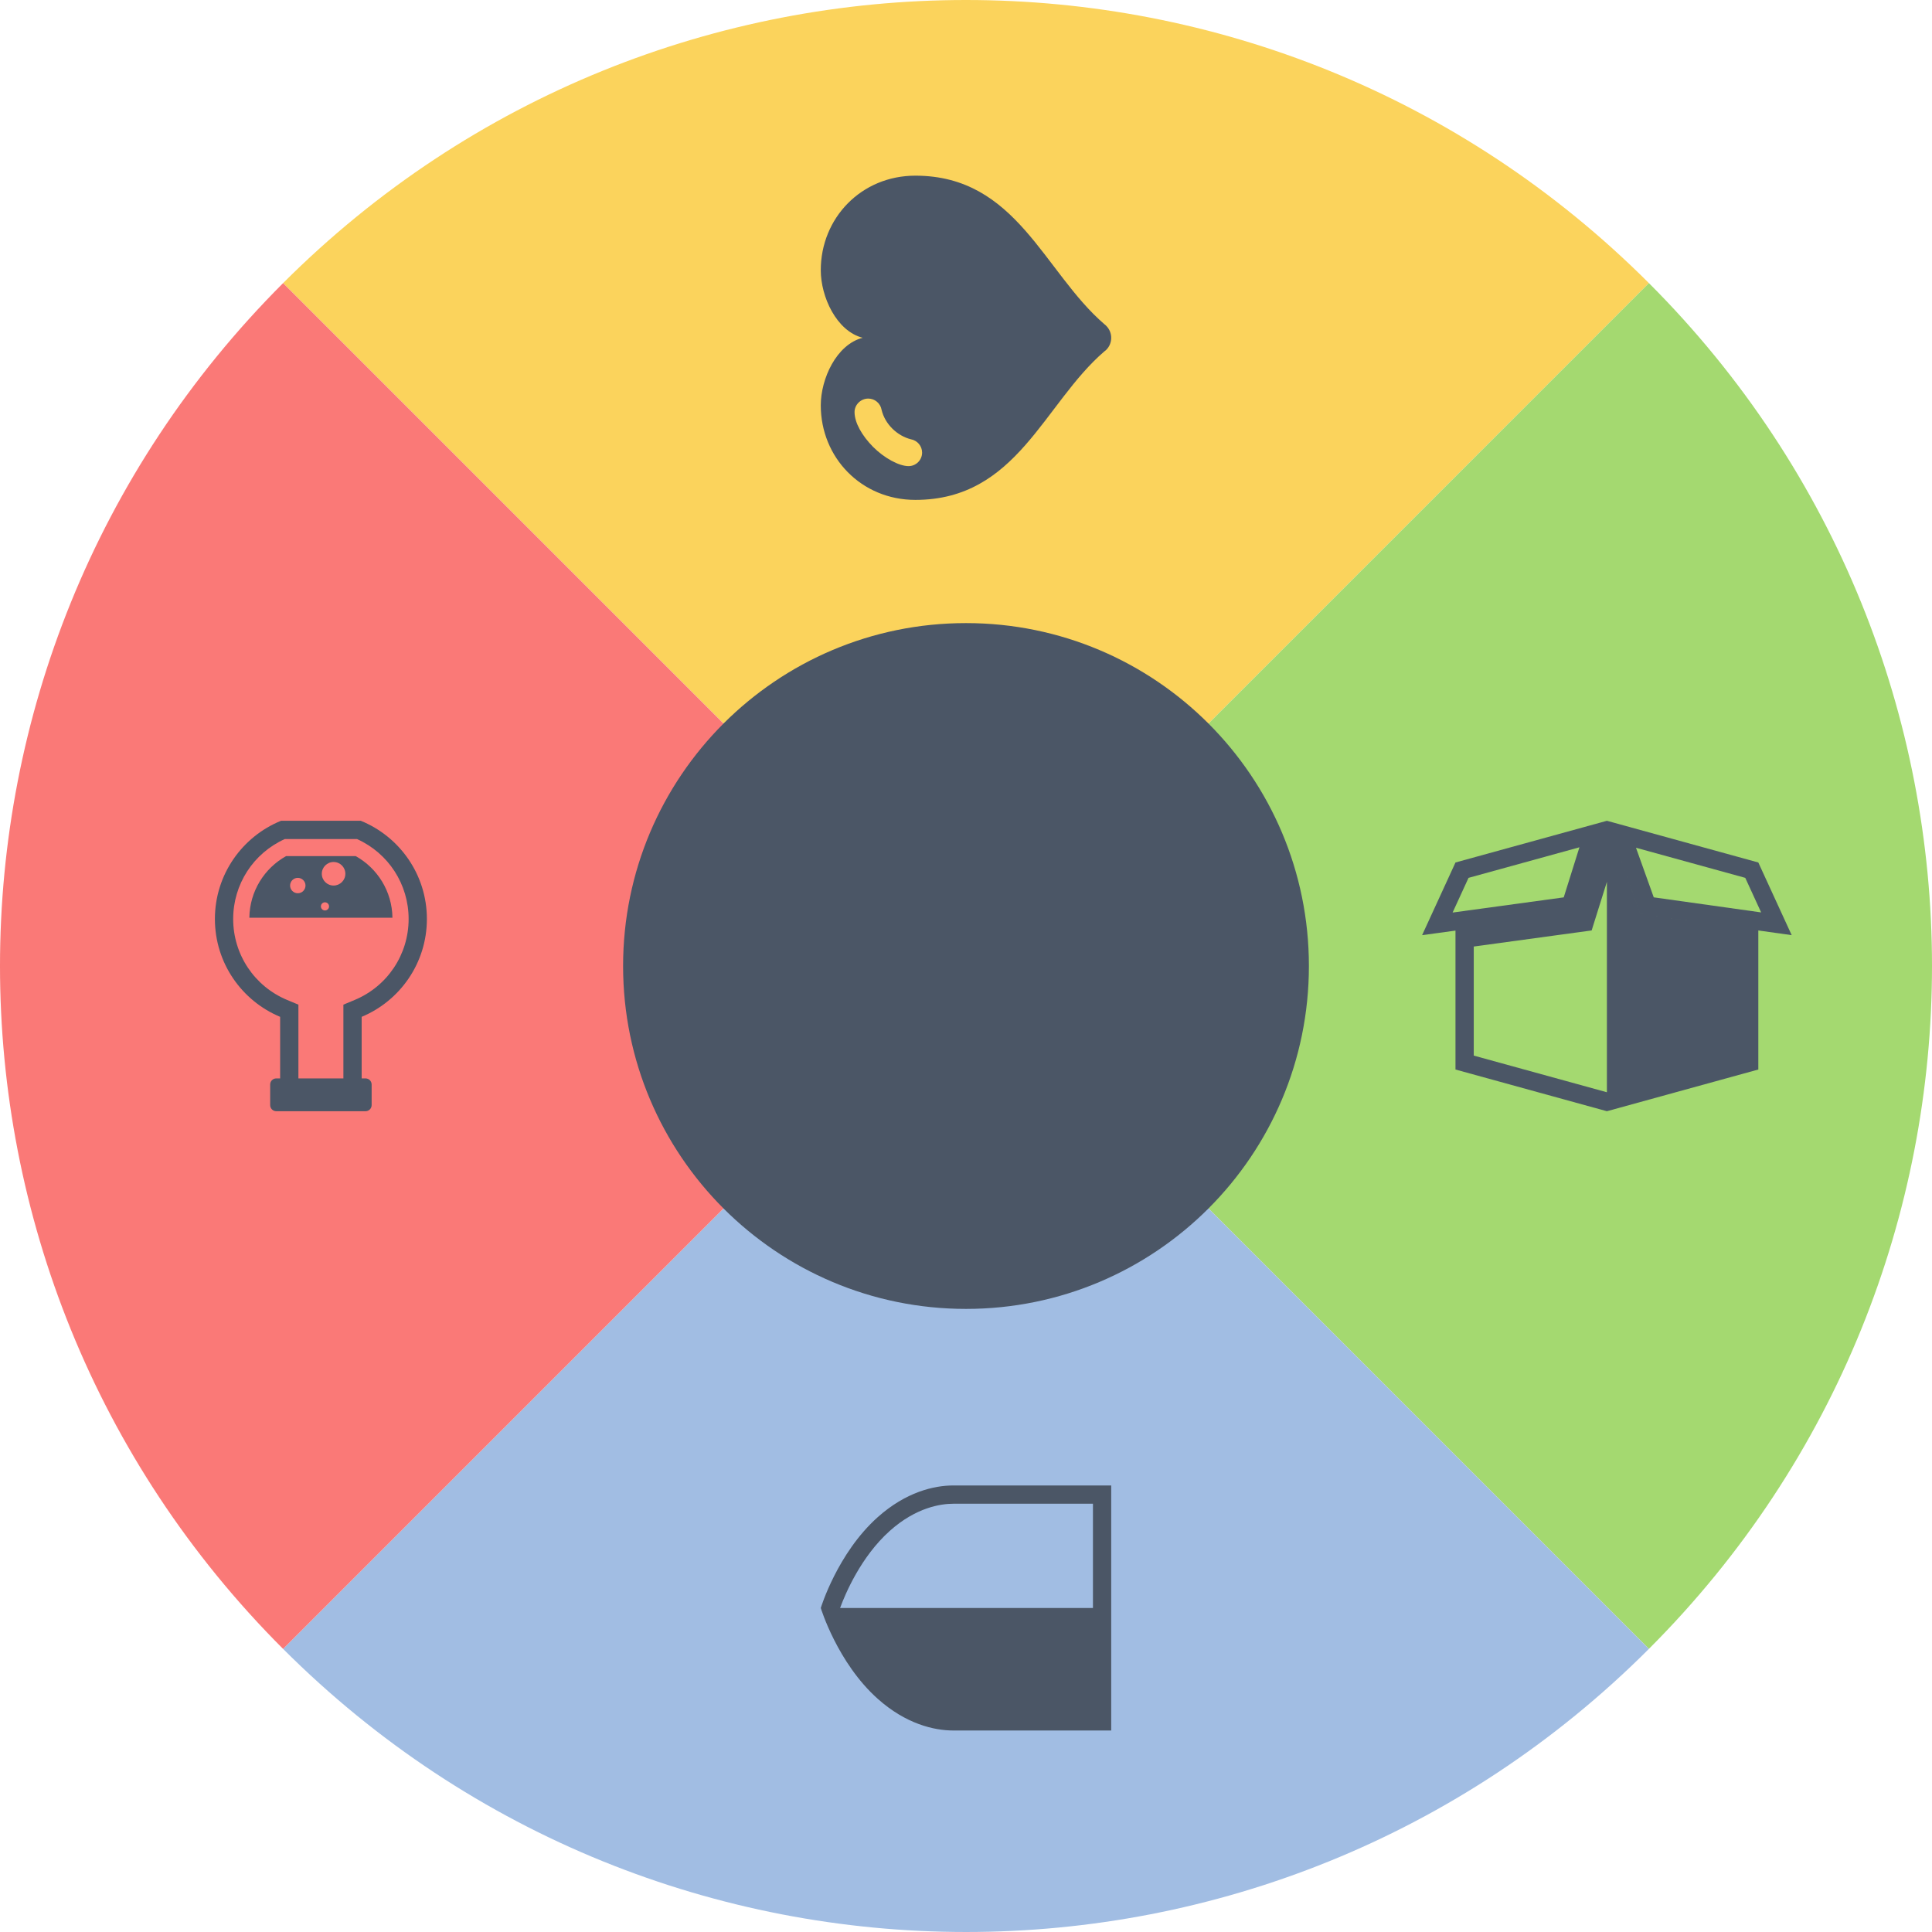
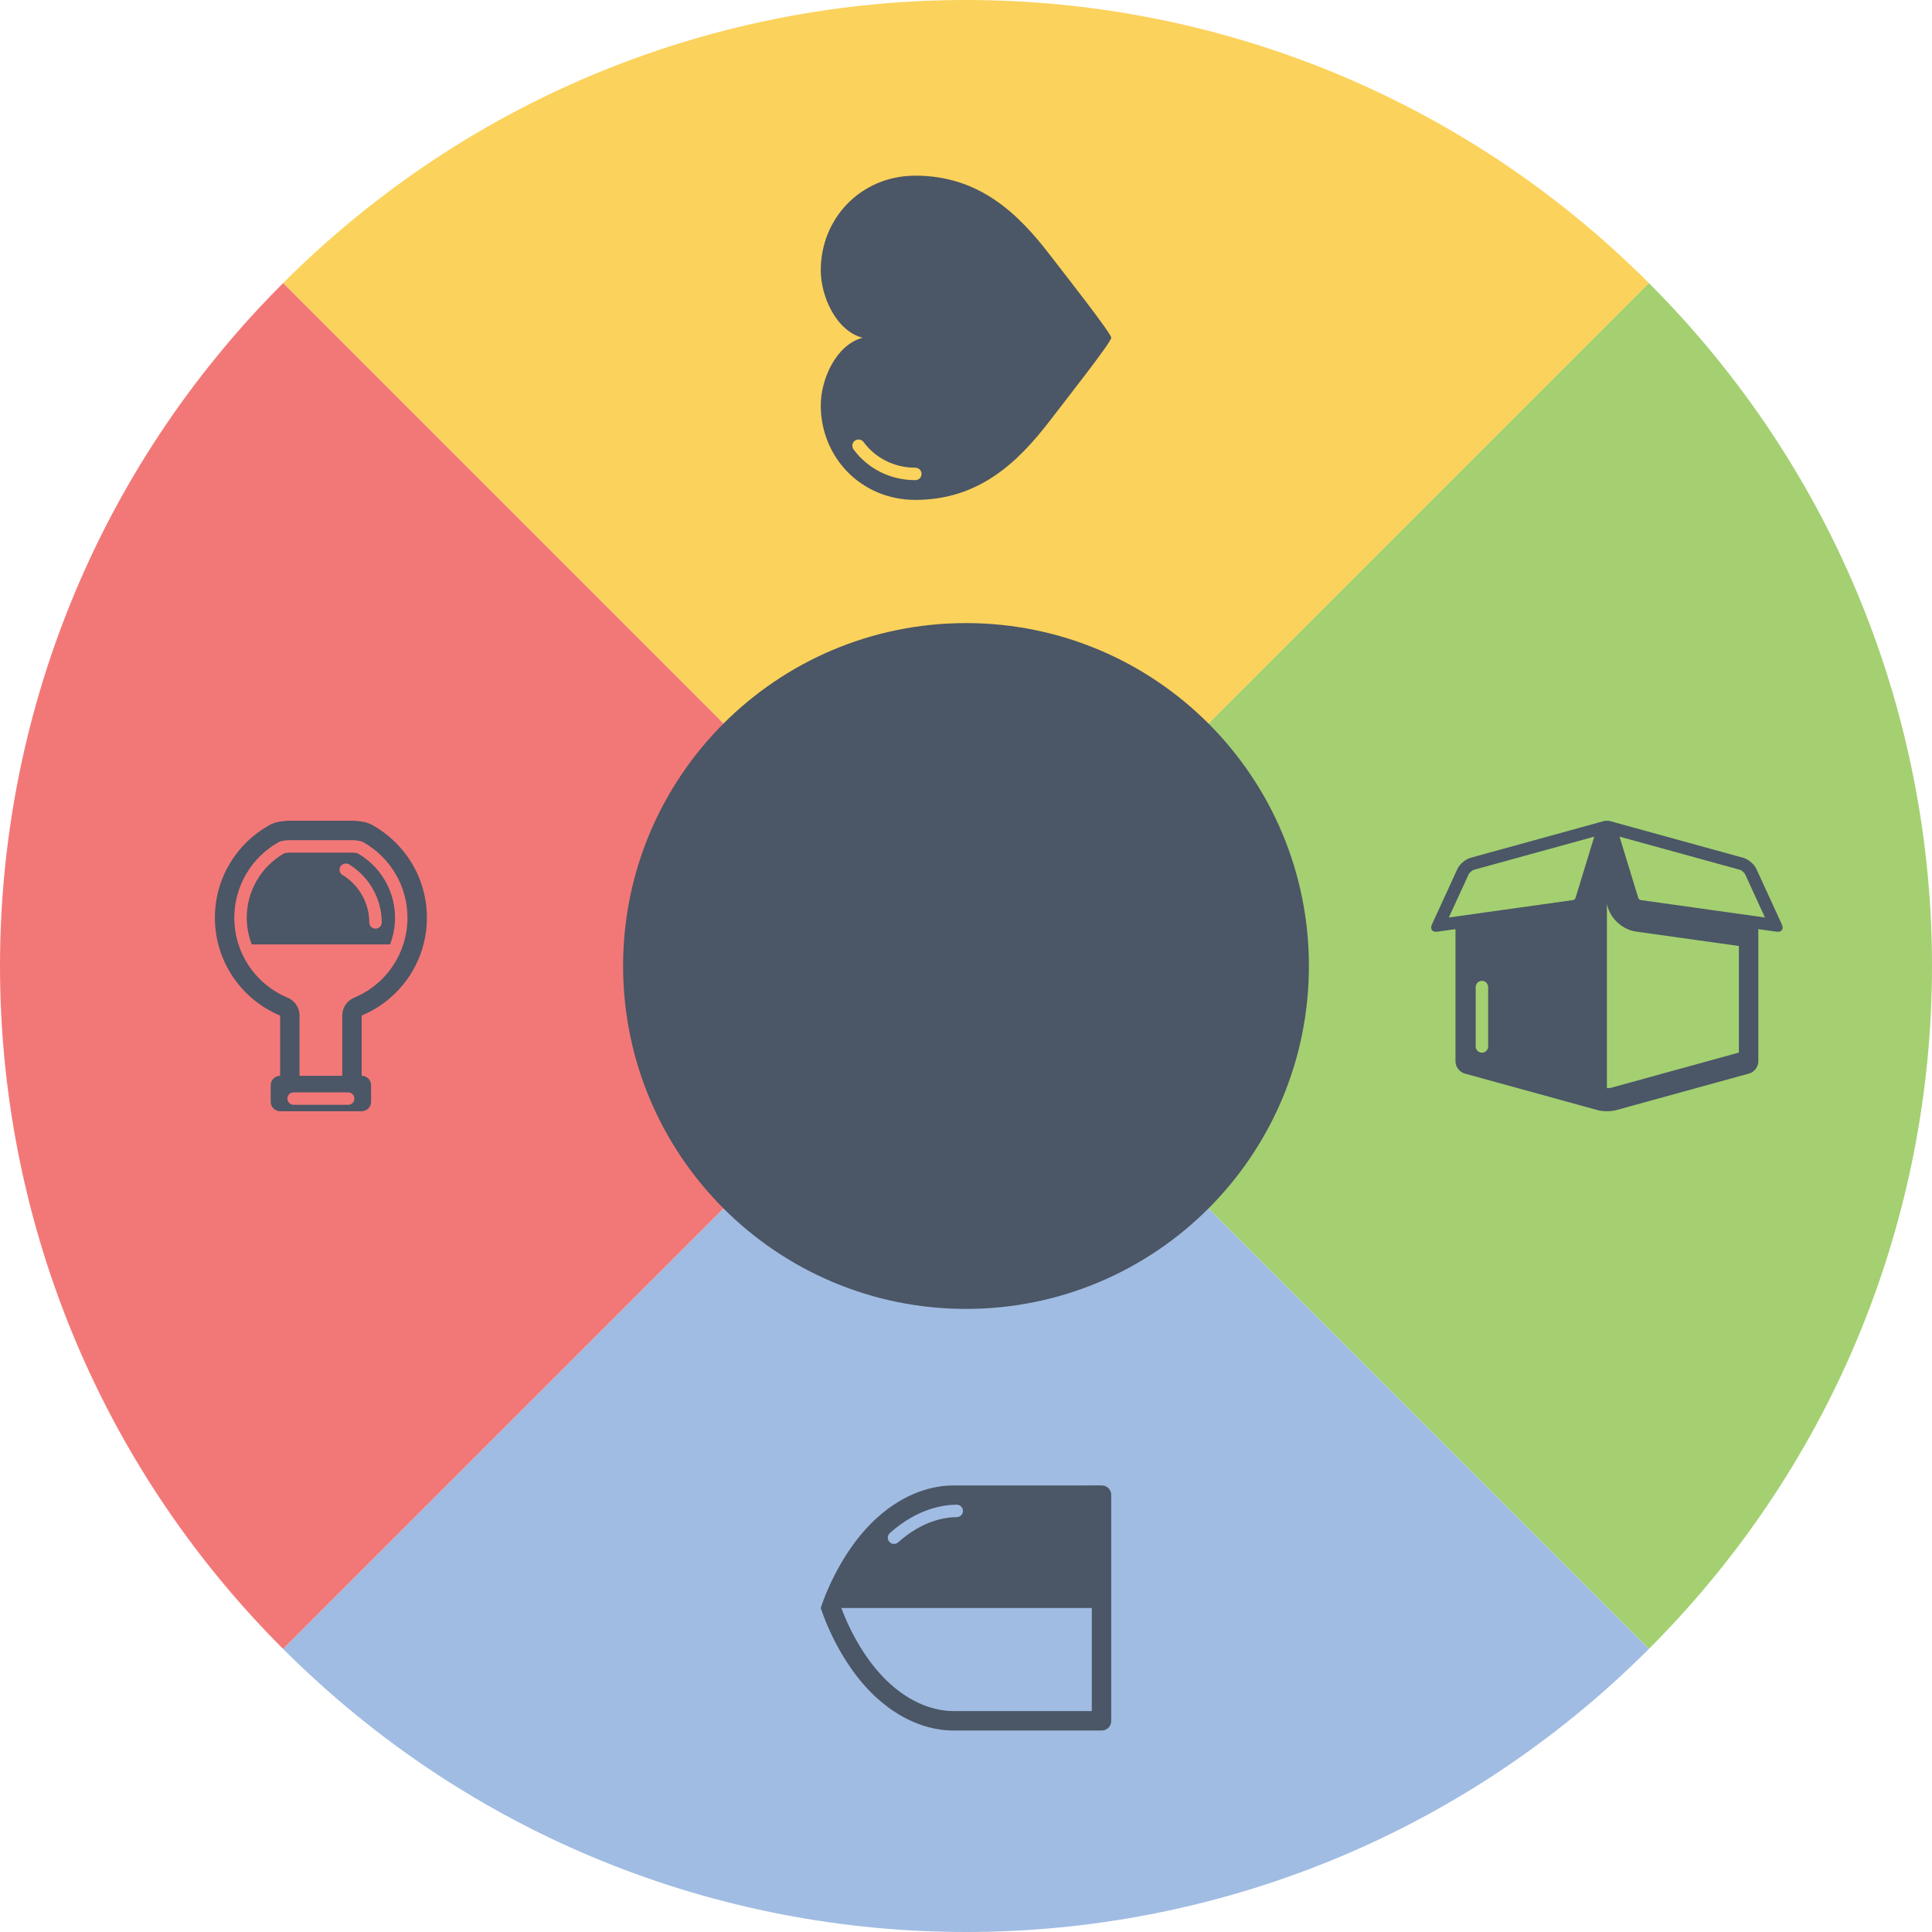
- <svg xmlns="http://www.w3.org/2000/svg" version="1.1" id="Layer_1" x="0px" y="0px" width="1057.172px" height="1057.171px" viewBox="0 0 1057.172 1057.171" enable-background="new 0 0 1057.172 1057.171" xml:space="preserve">
+ <svg xmlns="http://www.w3.org/2000/svg" version="1.1" id="Layer_1" x="0px" y="0px" width="1057.172px" height="1057.171px" viewBox="-2 -40 1057.172 1057.171" enable-background="new -2 -40 1057.172 1057.171" xml:space="preserve">
  <g>
-     <path fill="#FBD35C" d="M154.91,154.905c206.541-206.542,540.809-206.539,747.354,0.008L528.59,528.585L154.91,154.905z" />
+     <path fill="#FBD25B" d="M152.911,114.904c206.542-206.542,540.808-206.539,747.354,0.008L526.591,488.584L152.911,114.904z" />
  </g>
  <g>
-     <path fill="#A4D970" d="M902.269,154.907c206.544,206.544,206.538,540.807-0.009,747.352L528.587,528.587L902.269,154.907z" />
+     <path fill="#A4D071" d="M900.268,114.906c206.543,206.544,206.538,540.808-0.007,747.353L526.588,488.586L900.268,114.906z" />
  </g>
  <g>
-     <path fill="#A1BDE3" d="M902.26,902.267c-206.541,206.543-540.809,206.537-747.354-0.008l373.673-373.672L902.26,902.267z" />
+     <path fill="#A0BCE2" d="M900.261,862.266c-206.542,206.544-540.808,206.538-747.353-0.007l373.673-373.673L900.261,862.266z" />
  </g>
  <g>
-     <path fill="#FA7977" d="M154.905,902.265C-51.637,695.72-51.635,361.457,154.91,154.912l373.674,373.674L154.905,902.265z" />
+     <path fill="#F27877" d="M152.905,862.264C-53.637,655.72-53.634,321.456,152.911,114.911l373.674,373.673L152.905,862.264z" />
  </g>
-   <circle fill="#4B5666" cx="528.585" cy="528.586" r="187.634" />
-   <g>
-     <path fill="#4B5666" d="M233.59,502.858c0-24.312-14.961-45.11-36.172-53.735H153.77c-21.215,8.625-36.176,29.427-36.176,53.735   c0,24.125,14.734,44.807,35.691,53.545v33.693h-2.109c-1.846,0-3.344,1.496-3.344,3.344v11.262c0,1.848,1.498,3.344,3.344,3.344   h48.836c1.848,0,3.345-1.496,3.345-3.344v-11.262c0-1.848-1.497-3.344-3.345-3.344H197.9v-33.693   C218.858,547.664,233.59,526.983,233.59,502.858z M163.287,590.097v-33.693v-6.664l-6.152-2.564   c-17.941-7.48-29.541-24.878-29.541-44.313c0-18.996,11.021-35.966,28.227-43.736h39.55c17.208,7.771,28.223,24.739,28.223,43.736   c0,19.437-11.596,36.833-29.542,44.313l-6.148,2.564v6.664v33.693H163.287z" />
-     <path fill="#4B5666" d="M194.639,468.455h-38.092c-11.857,6.617-19.918,19.208-20.1,33.708h78.291   C214.555,487.663,206.5,475.071,194.639,468.455z M162.953,488.781c-2.328,0-4.215-1.888-4.215-4.214   c0.001-2.327,1.887-4.215,4.215-4.215s4.213,1.888,4.213,4.215S165.281,488.781,162.953,488.781z M177.824,498.193   c-1.231,0-2.229-0.999-2.229-2.229c0-1.229,0.998-2.229,2.229-2.229c1.23,0,2.229,0.998,2.229,2.229   C180.053,497.195,179.055,498.193,177.824,498.193z M182.534,484.562c-3.562,0-6.445-2.886-6.445-6.442   c0-3.558,2.883-6.445,6.445-6.445c3.559,0,6.444,2.888,6.444,6.445C188.978,481.681,186.091,484.562,182.534,484.562z" />
-   </g>
-   <path fill="#4B5666" d="M449.121,221.79c0,28.571,22.177,51.745,51.746,51.745c55.665,0,70.152-52.67,103.49-81.312  c0.367-0.263,0.669-0.48,0.996-0.816c3.588-3.619,3.588-9.461,0-13.08c-0.326-0.333-0.628-0.633-0.996-0.889  c-33.266-28.606-48.05-81.313-103.49-81.313c-29.569,0-51.746,23.177-51.746,51.744c0,14.489,8.541,33.27,22.917,36.963  C457.662,188.526,449.121,207.302,449.121,221.79z M498.463,240.377c3.478,0.636,6.102,3.662,6.102,7.283  c0,4.065-3.327,7.396-7.393,7.396c-5.321,0-13.417-4.477-19.477-10.572c-5.916-5.988-10.095-13.12-10.095-18.998  c0-4.062,3.44-7.391,7.506-7.391c3.619,0,6.651,2.624,7.279,6.1C484.236,232.179,491.035,238.529,498.463,240.377z" />
-   <path fill="#4B5666" d="M521.684,812.828c-10.646,0-25.996,3.598-41.405,17.354c-22.084,19.719-31.154,49.689-31.154,49.689h-0.003  c0,0,9.07,29.975,31.152,49.688c15.411,13.762,30.76,17.355,41.405,17.355c10.646,0,86.359,0,86.359,0v-0.002  c0.001,0,0.007,0,0.007,0v-67.041v-67.043C608.045,812.828,532.328,812.828,521.684,812.828z M459.701,879.871  c-0.001-0.004-0.003-0.008-0.004-0.012c2.75-7.518,11.299-27.98,27.241-42.219c14.435-12.889,27.966-14.811,34.746-14.811h76.361  v57.041H459.701z" />
-   <path fill="#4B5666" d="M962.135,509.143l18.262,2.563l-18.262-39.762l-82.853-22.819l18.26,50.952l54.59,7.662l-54.591-7.66  l-18.259-50.954l-82.854,22.82l-18.264,39.762l18.262-2.494v76.017l82.854,22.82l82.854-22.82v-0.002h0.001V509.143z   M895.193,463.879l59.798,16.472l8.688,18.91l-58.762-8.247L895.193,463.879z M803.568,480.354l60.68-16.719l-8.588,27.395  l-60.812,8.307L803.568,480.354z M879.278,597.673l-72.855-20.064v-59.673l58.23-7.953l6.287-0.856l1.897-6.06l6.444-20.529v115.135  L879.278,597.673z" />
+   <circle fill="#4B5666" cx="526.586" cy="488.585" r="187.634" />
+   <path fill="#4B5666" d="M447.122,107.867c0,14.49,8.542,33.269,22.919,36.961l-0.003,0.003h0.003  c-14.377,3.694-22.919,22.473-22.919,36.959c0,28.571,22.179,51.745,51.746,51.745c34.79,0,56.079-20.572,73.354-42.996  c10.365-13.454,33.823-43.309,33.823-45.672c0-0.012-0.003-0.023-0.003-0.036c0-0.012,0.003-0.025,0.003-0.038  c0-2.362-23.458-32.219-33.823-45.672c-17.275-22.424-38.564-43-73.354-43C469.301,56.121,447.122,79.295,447.122,107.867z   M470.528,201.861c6.606,8.933,16.938,14.059,28.341,14.059c1.881,0,3.406,1.522,3.406,3.403c0,1.882-1.525,3.407-3.406,3.407  c-13.587,0-25.911-6.13-33.815-16.818c-1.12-1.512-0.8-3.642,0.712-4.762C467.278,200.031,469.411,200.352,470.528,201.861z" />
+   <path fill="#4B5666" d="M115.59,462.164c0-21.85,12.09-40.865,29.937-50.751c0,0,2.169-1.241,4.995-1.729  c2.749-0.475,4.777-0.562,4.777-0.562h18.291h18.288c0,0,2.032,0.089,4.781,0.562c2.826,0.488,4.995,1.729,4.995,1.729  c17.848,9.886,29.936,28.901,29.936,50.751c0,24.127-14.733,44.807-35.692,53.547v32.945c2.851,0,5.16,2.311,5.16,5.158v9.074  c0,2.85-2.31,5.158-5.16,5.158h-44.615c-2.85,0-5.159-2.31-5.159-5.158v-9.073c0-2.85,2.311-5.159,5.159-5.159v-32.944  C130.325,506.969,115.59,486.291,115.59,462.164z M158.665,564.542h29.849c1.881,0,3.405-1.525,3.405-3.406  c0-1.882-1.524-3.405-3.405-3.405h-29.849c-1.881,0-3.406,1.523-3.406,3.405C155.258,563.015,156.784,564.542,158.665,564.542z   M155.368,505.912c3.955,1.649,6.532,5.515,6.532,9.8v32.944h23.379V515.71c0-4.285,2.576-8.148,6.531-9.799  c17.713-7.391,29.16-24.562,29.16-43.748c0-17.213-9.369-33.099-24.454-41.459c-0.229-0.117-0.963-0.437-1.666-0.56  c-1.567-0.271-2.829-0.375-3.285-0.407h-17.976H155.61c-0.43,0.029-1.701,0.135-3.286,0.408c-0.702,0.122-1.431,0.44-1.661,0.559  c-15.083,8.36-24.454,24.246-24.454,41.459C126.209,481.35,137.653,498.521,155.368,505.912z M133.02,462.164  c0-14.627,7.901-28.134,20.65-35.337c0.98-0.161,1.793-0.243,2.211-0.277h35.428c0.386,0.033,1.204,0.112,2.197,0.277  c12.75,7.202,20.656,20.71,20.656,35.337c0,5.152-0.979,10.079-2.737,14.618h-75.669C133.996,472.243,133.02,467.316,133.02,462.164  z M185.923,439.088c8.738,5.536,14.149,15.326,14.149,25.655c0,1.881,1.524,3.406,3.405,3.406c1.88,0,3.407-1.525,3.407-3.406  c0-12.817-6.804-24.959-17.752-31.681l-0.695-0.403l-1.019-0.111c-0.098-0.009-0.197-0.013-0.297-0.013  c-1.741,0-3.165,1.345-3.318,3.118C183.673,437.159,184.588,438.525,185.923,439.088z" />
+   <path fill="#4B5666" d="M606.046,901.765V777.968c0-2.839-2.301-5.144-5.141-5.144l-47.705,0.006c-0.004,0-0.01,0.002-0.014,0.002  c-14.33,0-28.703,0-33.506,0c-10.648,0-25.996,3.594-41.408,17.354c-22.082,19.716-31.15,49.687-31.15,49.687  s9.068,29.971,31.15,49.687c15.412,13.76,30.76,17.354,41.408,17.354c4.803,0,19.176,0,33.506,0c0.004,0,0.01,0.002,0.014,0.002  l47.705-0.006C603.745,906.909,606.046,904.603,606.046,901.765z M484.644,803.685c-0.58-0.65-0.863-1.461-0.863-2.267  c0-0.938,0.383-1.869,1.137-2.542c15.125-13.505,29.426-15.521,36.604-15.521c1.879,0,3.404,1.523,3.404,3.404  s-1.525,3.406-3.404,3.406c-6.209,0-18.629,1.791-32.066,13.791C488.05,805.209,485.897,805.086,484.644,803.685z M553.368,896.296  c-0.061-0.001-0.121-0.001-0.182-0.001h-33.506c-6.693,0-20.055-1.906-34.336-14.656c-15.592-13.92-24.148-34.113-26.99-41.767  l137.074-0.006v56.424L553.368,896.296z" />
+   <path fill-rule="evenodd" clip-rule="evenodd" fill="#4B5666" d="M970.803,469.86c-0.234,0-0.482-0.018-0.745-0.057l-9.925-1.389  l-0.001,72.464c0,2.838-2.238,5.773-4.973,6.529l-72.907,20.077c-1.367,0.376-3.171,0.565-4.973,0.565  c-1.804,0-3.605-0.189-4.974-0.565l-72.902-20.077c-2.737-0.756-4.974-3.691-4.974-6.529l0.001-72.464l-9.928,1.389  c-0.261,0.039-0.509,0.057-0.743,0.057c-2.29,0-3.285-1.689-2.21-4.026l13.95-30.381c1.186-2.577,4.391-5.306,7.128-6.059  l72.905-20.083c0.456-0.124,0.88-0.187,1.268-0.187c0.172,0,0.326,0.027,0.48,0.05c0.157-0.023,0.309-0.05,0.479-0.05  c0.389,0,0.812,0.062,1.269,0.187l72.905,20.083c2.737,0.753,5.942,3.481,7.128,6.059l13.95,30.381  C974.088,468.171,973.093,469.86,970.803,469.86z M805.49,532.613c0,1.881,1.525,3.404,3.406,3.404c1.882,0,3.404-1.523,3.404-3.404  v-32.496c0-1.881-1.522-3.407-3.404-3.407c-1.881,0-3.406,1.526-3.406,3.407V532.613z M804.436,435.96  c-0.806,0.225-2.396,1.579-2.746,2.337l-10.908,23.75l68.153-9.56c0.35-0.116,0.954-0.634,1.119-0.96l10.315-33.731L804.436,435.96z   M877.855,456.677l-0.574-1.878v100.64c1.191,0,1.975-0.137,2.153-0.184l70.081-19.301v-58.309l-56.361-7.907  C886.315,468.779,879.881,463.286,877.855,456.677z M952.873,438.297c-0.35-0.758-1.94-2.112-2.746-2.337l-65.936-18.164  l10.315,33.731c0.166,0.326,0.771,0.844,1.121,0.96l68.152,9.56L952.873,438.297z" />
</svg>
